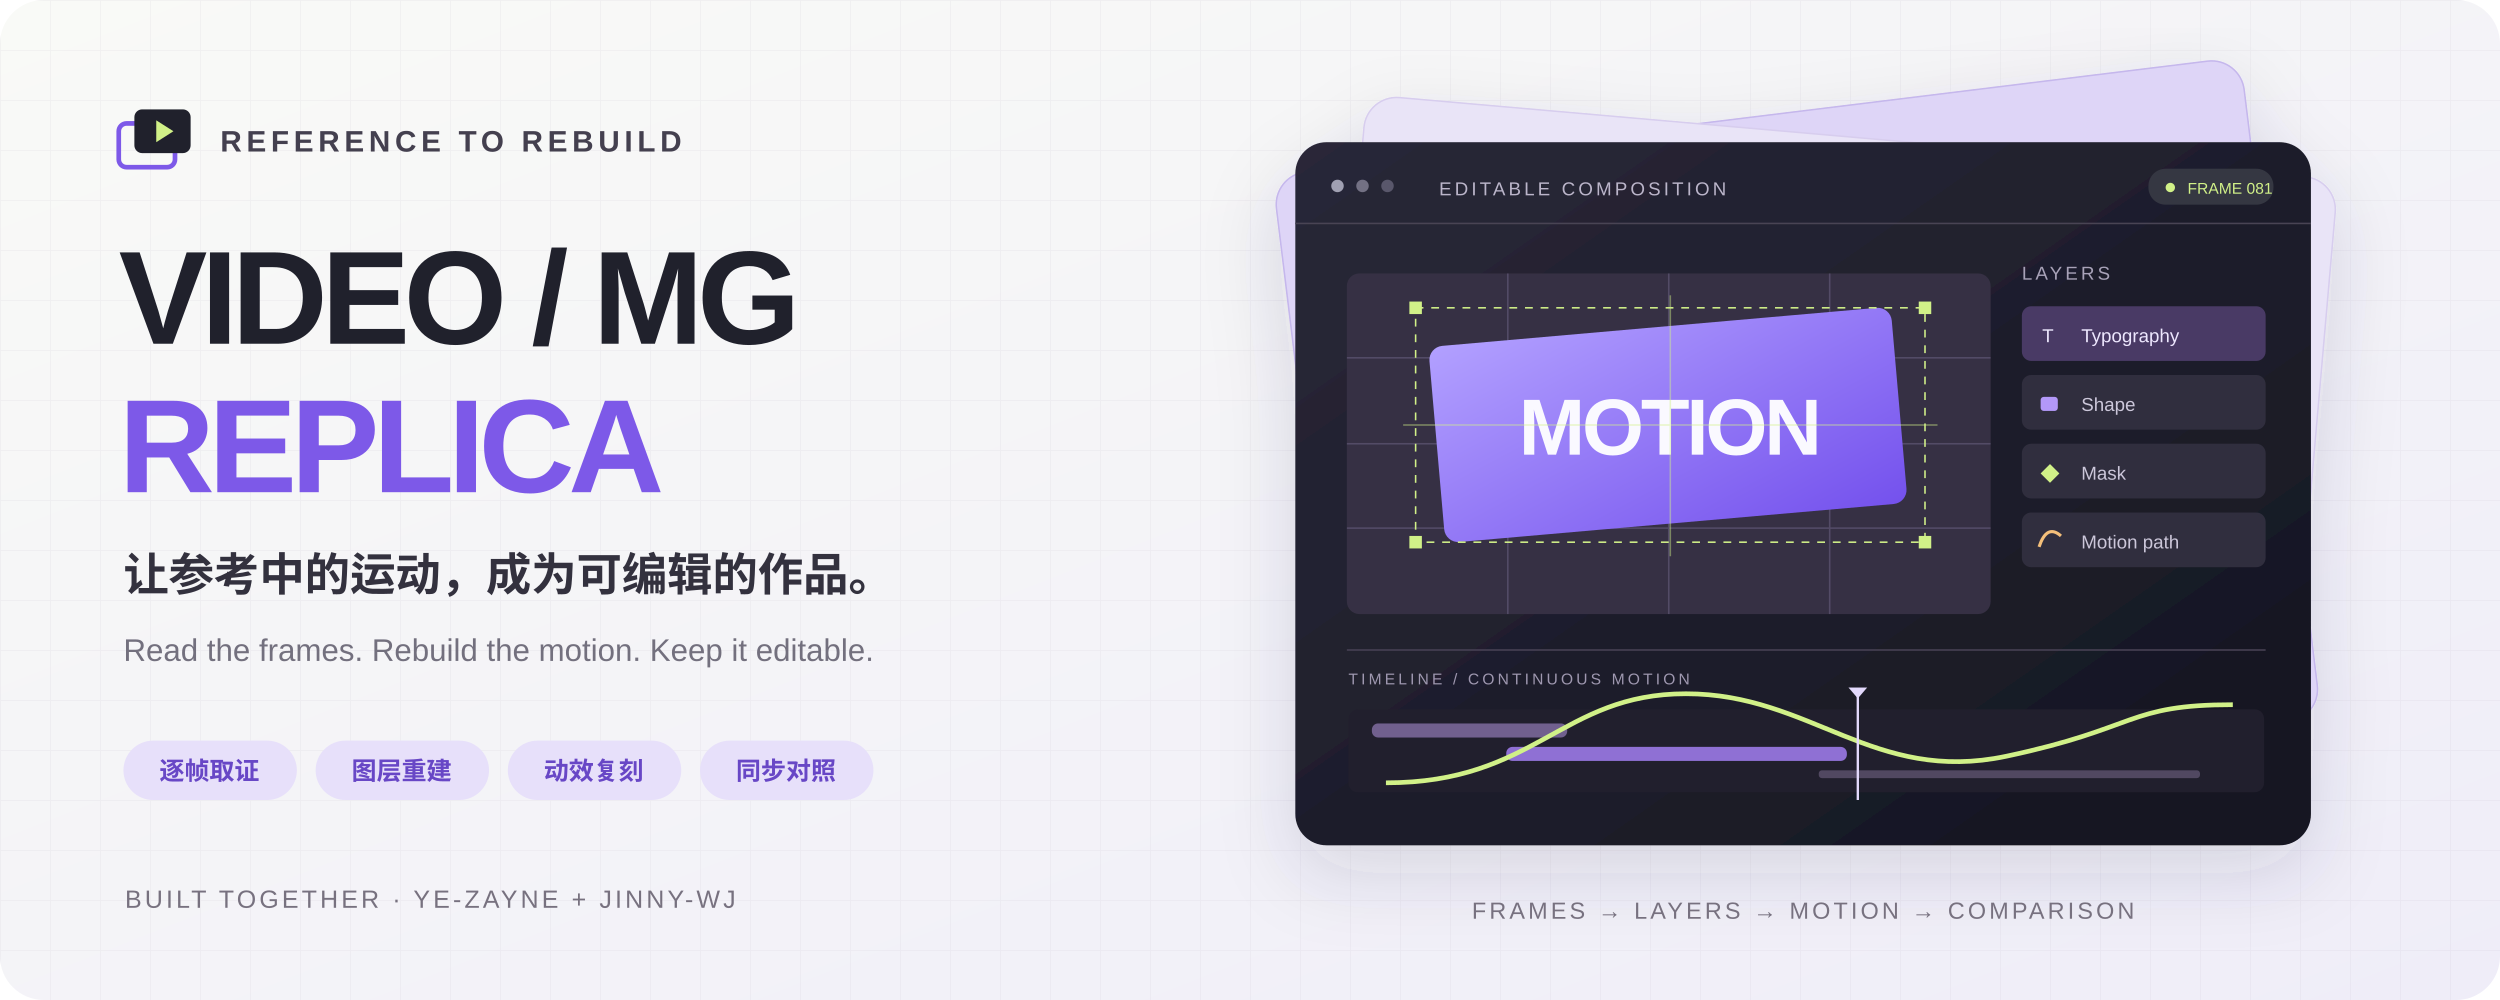
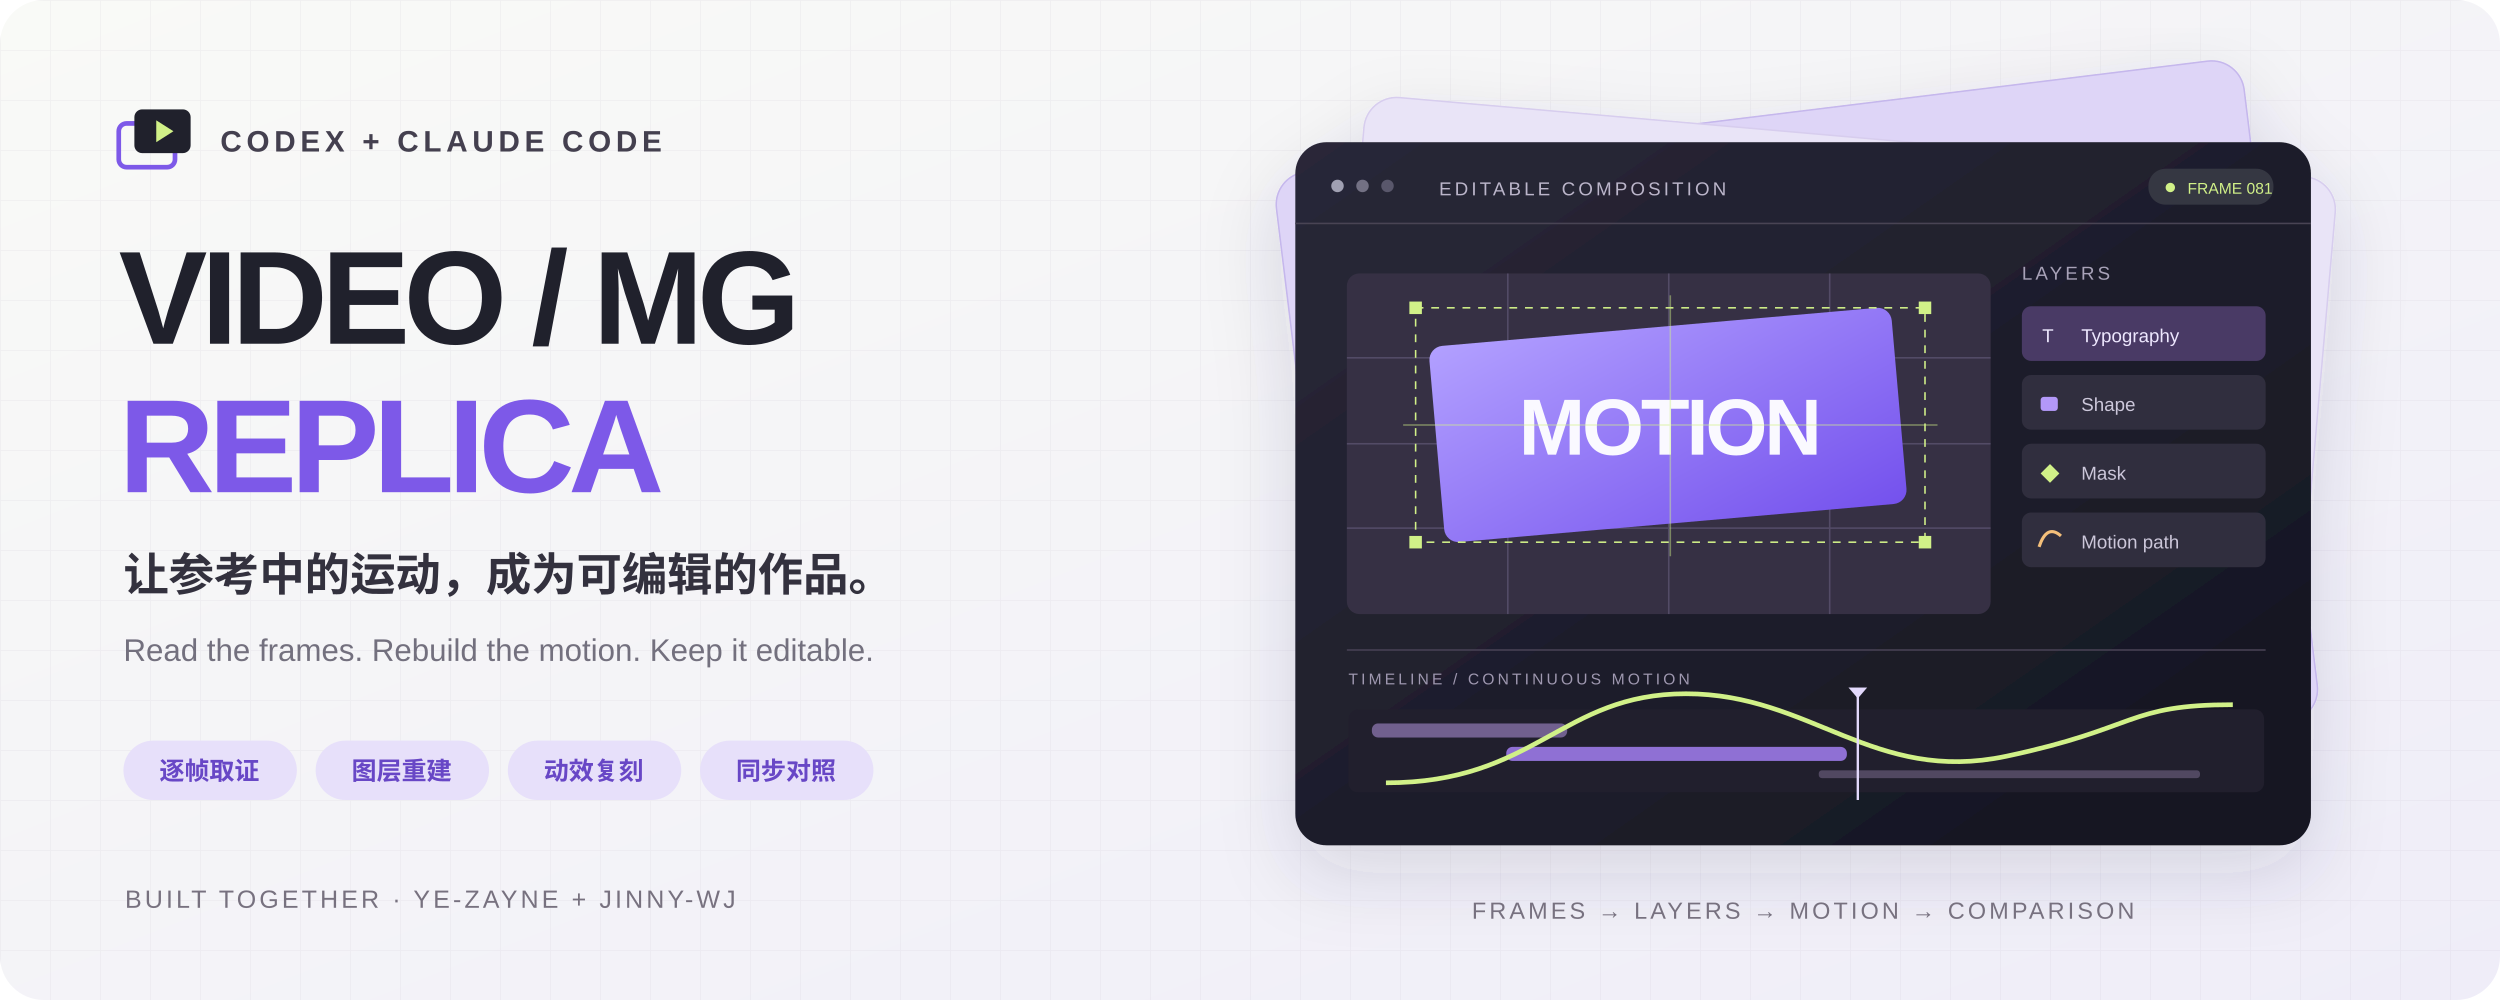
<svg xmlns="http://www.w3.org/2000/svg" width="1600" height="640" viewBox="0 0 1600 640" role="img" aria-labelledby="title desc">
  <defs>
    <linearGradient id="bg" x2="1" y2="1">
      <stop stop-color="#f9faf7" />
      <stop offset="1" stop-color="#efedf8" />
    </linearGradient>
    <linearGradient id="violet" x2="1" y2="1">
      <stop stop-color="#b2a0ff" />
      <stop offset="1" stop-color="#7451ed" />
    </linearGradient>
    <linearGradient id="card" x2="1" y2="1">
      <stop stop-color="#292838" />
      <stop offset="1" stop-color="#141520" />
    </linearGradient>
    <pattern id="grid" width="32" height="32" patternUnits="userSpaceOnUse">
      <path d="M32 0H0V32" fill="none" stroke="#655c86" stroke-opacity=".06" />
    </pattern>
    <filter id="shadow" x="-30%" y="-30%" width="170%" height="180%">
      <feDropShadow dx="0" dy="18" stdDeviation="24" flood-color="#332653" flood-opacity=".14" />
    </filter>
  </defs>
  <rect width="1600" height="640" rx="28" fill="url(#bg)" />
  <rect width="1600" height="640" rx="28" fill="url(#grid)" />
  <g font-family="Arial, Helvetica, 'PingFang SC', 'Microsoft YaHei', sans-serif">
    <g transform="translate(76 70)">
      <rect x="0" y="9" width="36" height="28" rx="5" fill="none" stroke="#7d59e8" stroke-width="3" />
      <rect x="10" y="0" width="36" height="28" rx="5" fill="#20212c" />
      <path d="M24 7L35 14L24 21Z" fill="#d1f188" />
-       <text x="65" y="27" fill="#44404f" font-size="19" font-weight="700" letter-spacing="3">REFERENCE TO REBUILD</text>
+       <text x="65" y="27" fill="#44404f" font-size="19" font-weight="700" letter-spacing="3">CODEX + CLAUDE CODE</text>
    </g>
    <text x="76" y="220" font-size="85" font-weight="800" letter-spacing="-4" fill="#20212c">VIDEO / MG</text>
    <text x="76" y="315" font-size="85" font-weight="800" letter-spacing="-4" fill="#7d59e8">REPLICA</text>
    <text x="79" y="378" font-size="29" font-weight="600" fill="#33313e">让参考中的运动，成为可编辑的作品。</text>
    <text x="79" y="423" font-size="20" fill="#73707e">Read the frames. Rebuild the motion. Keep it editable.</text>
    <g transform="translate(79 474)" font-size="16" font-weight="600">
      <rect width="111" height="38" rx="19" fill="#e7e0fa" />
      <text x="55" y="25" text-anchor="middle" fill="#6847c6">逐帧取证</text>
      <rect x="123" width="111" height="38" rx="19" fill="#e7e0fa" />
      <text x="178" y="25" text-anchor="middle" fill="#6847c6">图层重建</text>
      <rect x="246" width="111" height="38" rx="19" fill="#e7e0fa" />
      <text x="301" y="25" text-anchor="middle" fill="#6847c6">动效复刻</text>
      <rect x="369" width="111" height="38" rx="19" fill="#e7e0fa" />
      <text x="424" y="25" text-anchor="middle" fill="#6847c6">同步对照</text>
    </g>
    <text x="80" y="581" font-size="16" letter-spacing="2" fill="#77717f">BUILT TOGETHER · YE-ZAYNE + JINNY-WJ</text>
    <g filter="url(#shadow)">
      <rect x="838" y="73" width="624" height="426" rx="21" fill="#ded5f7" stroke="#c5b7ec" transform="rotate(-7 1150 286)" />
      <rect x="855" y="87" width="624" height="426" rx="21" fill="#e9e4f7" stroke="#d7cdee" transform="rotate(5 1167 300)" />
      <rect x="829" y="91" width="650" height="450" rx="20" fill="url(#card)" />
    </g>
    <circle cx="856" cy="119" r="4" fill="#a0a0b2" />
    <circle cx="872" cy="119" r="4" fill="#737184" />
    <circle cx="888" cy="119" r="4" fill="#59576b" />
    <text x="921" y="125" fill="#bbb5ca" font-size="12" letter-spacing="2">EDITABLE COMPOSITION</text>
    <rect x="1375" y="108" width="80" height="23" rx="11" fill="#353742" />
    <circle cx="1389" cy="120" r="3" fill="#d1f188" />
    <text x="1400" y="124" fill="#d1f188" font-size="10">FRAME 081</text>
    <path d="M829 143H1479" stroke="#494454" />
    <rect x="862" y="175" width="412" height="218" rx="8" fill="#363044" />
    <g opacity=".2" stroke="#c7b8f0">
      <path d="M862 229H1274M862 284H1274M862 338H1274M965 175V393M1068 175V393M1171 175V393" />
    </g>
    <rect x="919" y="209" width="297" height="126" rx="9" fill="url(#violet)" transform="rotate(-5 1067 272)" />
    <text x="1069" y="291" text-anchor="middle" font-size="51" font-weight="800" letter-spacing="-2" fill="#faf9ff">MOTION</text>
    <g stroke="#d1f188" fill="none">
      <rect x="906" y="197" width="326" height="150" stroke-dasharray="5 5" />
      <path d="M1069 189V356M898 272H1240" opacity=".45" />
    </g>
    <g fill="#d1f188">
      <rect x="902" y="193" width="8" height="8" />
      <rect x="1228" y="193" width="8" height="8" />
      <rect x="902" y="343" width="8" height="8" />
      <rect x="1228" y="343" width="8" height="8" />
    </g>
    <g transform="translate(1294 179)" font-size="12">
      <text y="0" fill="#a8a2b8" letter-spacing="2">LAYERS</text>
      <rect y="17" width="156" height="35" rx="6" fill="#493a65" />
      <text x="13" y="40" fill="#ede7fe">T</text>
      <text x="38" y="40" fill="#ede7fe">Typography</text>
      <rect y="61" width="156" height="35" rx="6" fill="#302e3e" />
      <rect x="12" y="75" width="11" height="9" rx="2" fill="#b398f9" />
      <text x="38" y="84" fill="#ccc7da">Shape</text>
      <rect y="105" width="156" height="35" rx="6" fill="#302e3e" />
      <path d="M12 124L18 118L24 124L18 130Z" fill="#d1f188" />
      <text x="38" y="128" fill="#ccc7da">Mask</text>
      <rect y="149" width="156" height="35" rx="6" fill="#302e3e" />
      <path d="M11 171Q16 156 25 164" fill="none" stroke="#f4bf7a" stroke-width="2" />
      <text x="38" y="172" fill="#ccc7da">Motion path</text>
    </g>
    <path d="M862 416H1450" stroke="#474154" />
    <text x="863" y="438" fill="#9f98b0" font-size="10" letter-spacing="2">TIMELINE / CONTINUOUS MOTION</text>
    <rect x="863" y="454" width="586" height="53" rx="6" fill="#211f2d" />
    <rect x="878" y="463" width="125" height="9" rx="4" fill="#71608e" />
    <rect x="964" y="478" width="218" height="9" rx="4" fill="#8f70d4" />
    <rect x="1164" y="493" width="244" height="5" rx="2" fill="#514861" />
    <path d="M887 501C983 501 999 444 1079 444S1199 502 1284 484S1361 451 1429 451" stroke="#d1f188" stroke-width="3" fill="none" />
    <path d="M1189 443V512" stroke="#e3d9fc" stroke-width="1.5" />
    <path d="M1183 440H1195L1189 447Z" fill="#e3d9fc" />
    <text x="1154" y="588" text-anchor="middle" fill="#77717f" font-size="15" letter-spacing="2">FRAMES → LAYERS → MOTION → COMPARISON</text>
  </g>
</svg>
